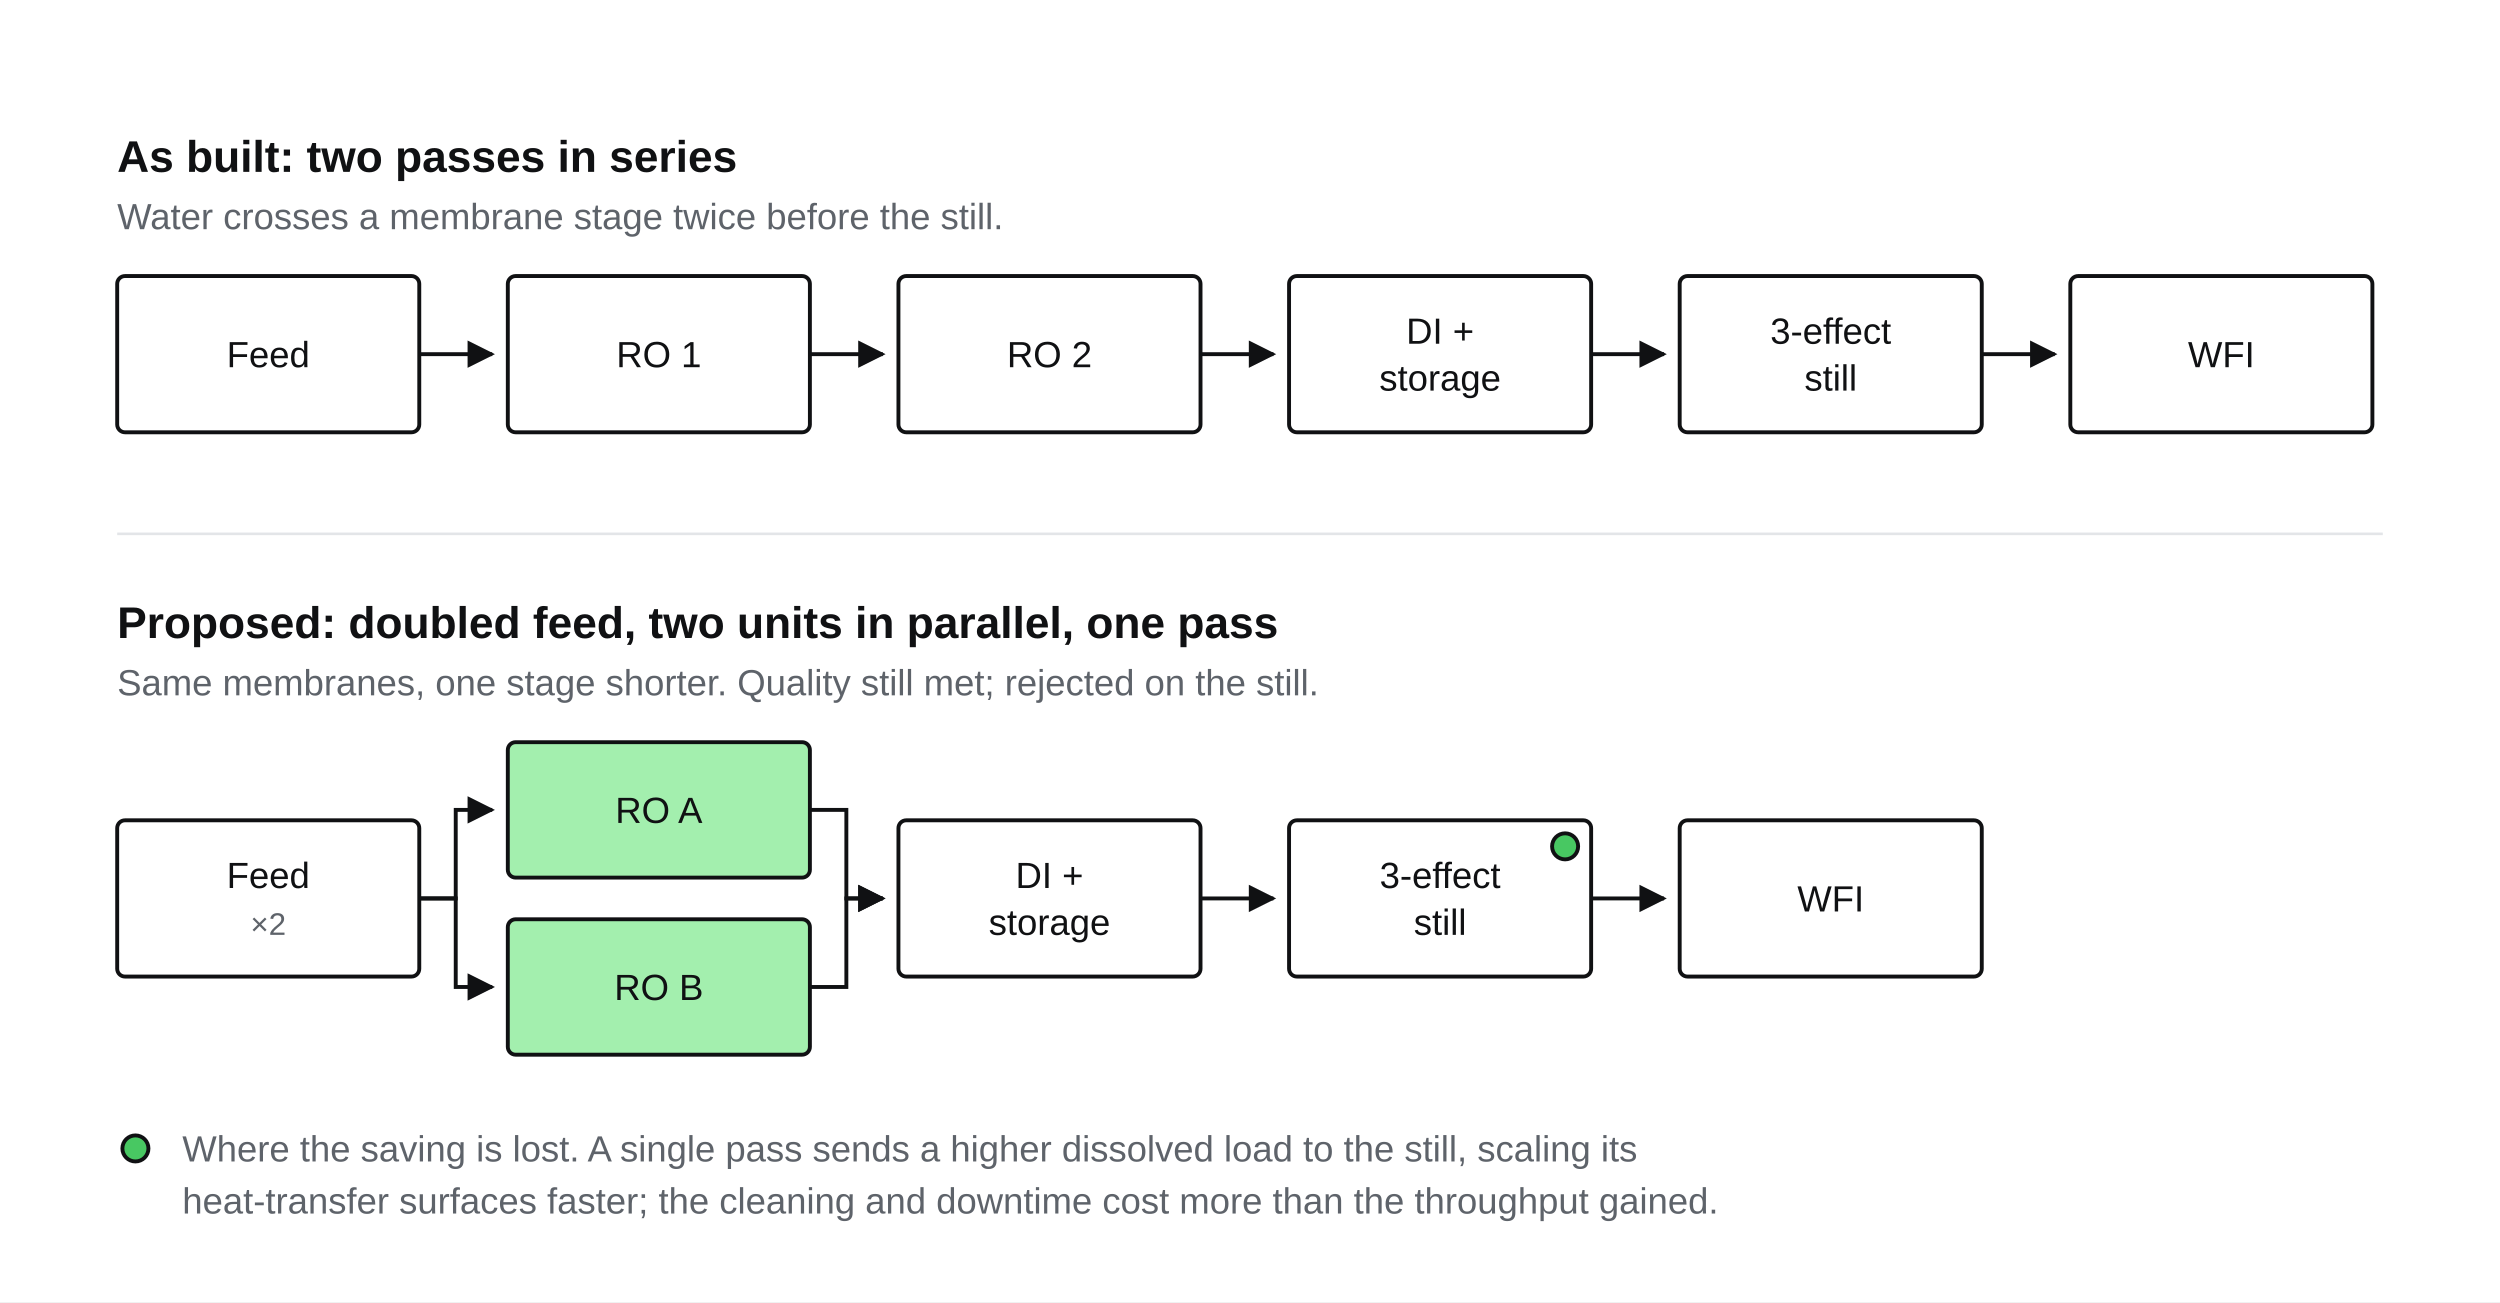
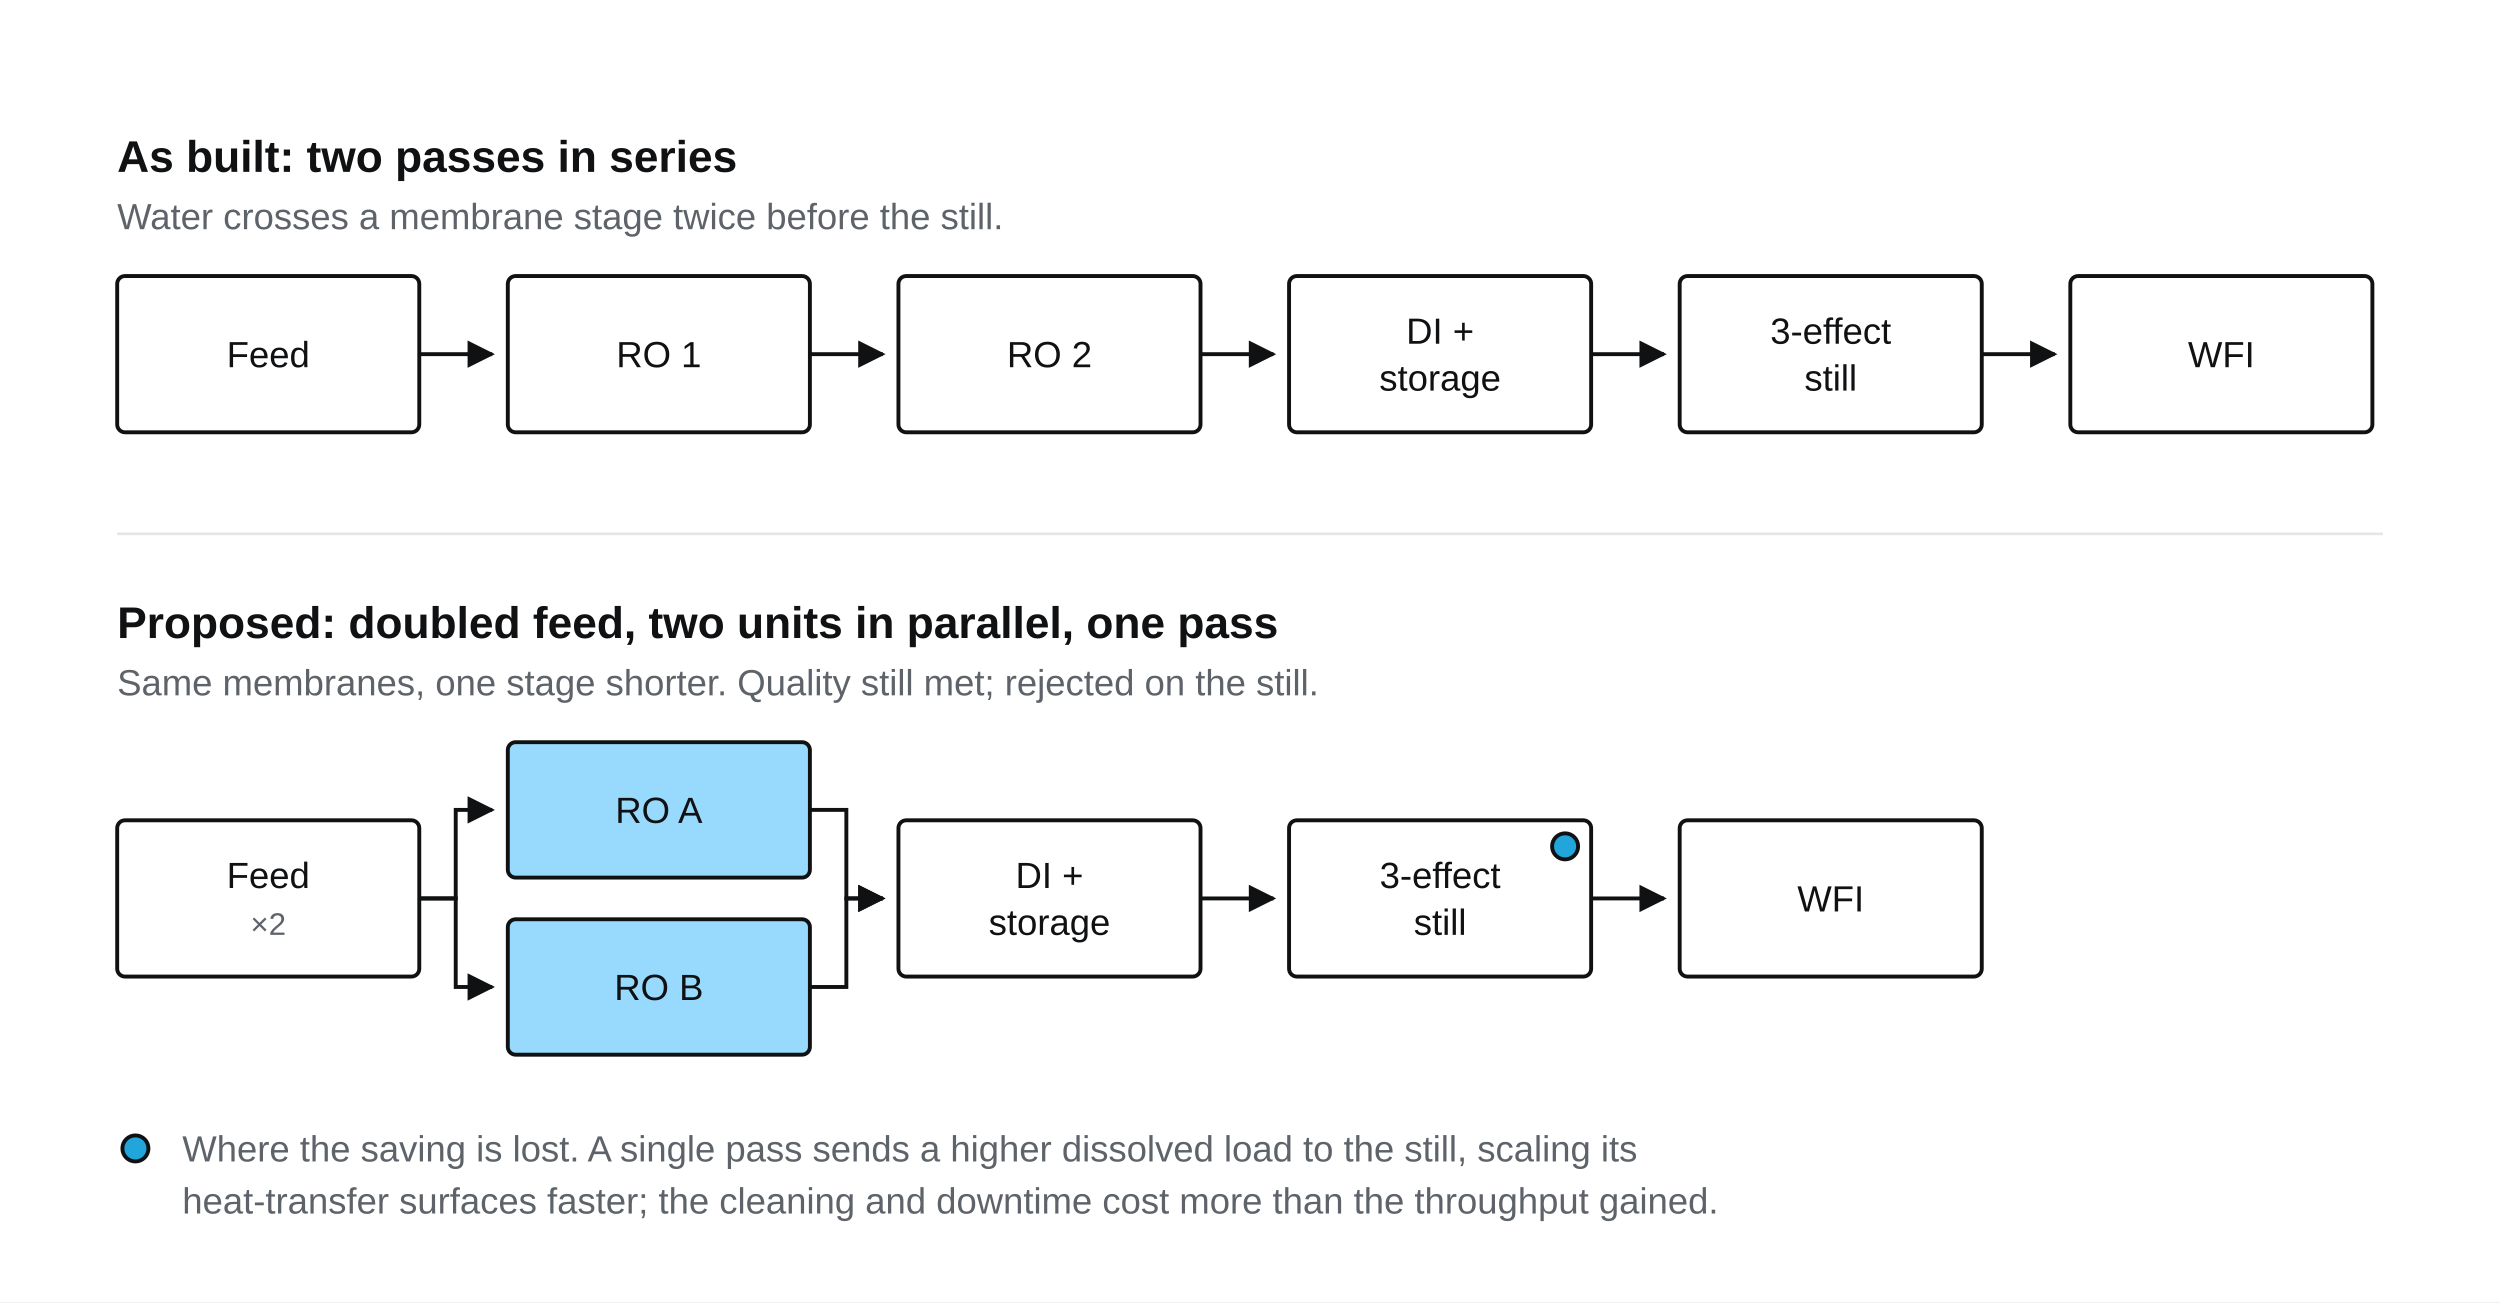
<svg xmlns="http://www.w3.org/2000/svg" width="960" height="500" viewBox="0 0 960 500" role="img" aria-label="Two reverse-osmosis arrangements: the installed series train with two passes, and the proposed parallel arrangement with a doubled feed and a single pass.">
  <defs>
    <marker id="wfi-arrow" viewBox="0 0 10 10" refX="9" refY="5" markerWidth="7" markerHeight="7" orient="auto-start-reverse">
      <path d="M 0 0 L 10 5 L 0 10 z" fill="#101113" />
    </marker>
  </defs>
  <rect width="960" height="500" fill="#FFFFFF" />
  <g font-family="Switzer, 'Helvetica Neue', Arial, sans-serif">
    <text x="45" y="66" font-size="17" font-weight="600" fill="#101113">As built: two passes in series</text>
    <text x="45" y="88" font-size="14" fill="#5E636A">Water crosses a membrane stage twice before the still.</text>
    <g stroke="#101113" stroke-width="1.5" fill="#FFFFFF">
      <rect x="45" y="106" width="116" height="60" rx="3" />
      <rect x="195" y="106" width="116" height="60" rx="3" />
      <rect x="345" y="106" width="116" height="60" rx="3" />
      <rect x="495" y="106" width="116" height="60" rx="3" />
      <rect x="645" y="106" width="116" height="60" rx="3" />
      <rect x="795" y="106" width="116" height="60" rx="3" />
    </g>
    <g font-size="14" fill="#101113" text-anchor="middle">
      <text x="103" y="141">Feed</text>
      <text x="253" y="141">RO 1</text>
      <text x="403" y="141">RO 2</text>
      <text x="553" y="132">DI +</text>
      <text x="553" y="150">storage</text>
      <text x="703" y="132">3-effect</text>
      <text x="703" y="150">still</text>
      <text x="853" y="141">WFI</text>
    </g>
    <g stroke="#101113" stroke-width="1.5" marker-end="url(#wfi-arrow)">
      <line x1="161" y1="136" x2="189" y2="136" />
      <line x1="311" y1="136" x2="339" y2="136" />
      <line x1="461" y1="136" x2="489" y2="136" />
      <line x1="611" y1="136" x2="639" y2="136" />
      <line x1="761" y1="136" x2="789" y2="136" />
    </g>
    <line x1="45" y1="205" x2="915" y2="205" stroke="#E3E5E8" stroke-width="1" />
    <text x="45" y="245" font-size="17" font-weight="600" fill="#101113">Proposed: doubled feed, two units in parallel, one pass</text>
    <text x="45" y="267" font-size="14" fill="#5E636A">Same membranes, one stage shorter. Quality still met; rejected on the still.</text>
    <g stroke="#101113" stroke-width="1.5" fill="#FFFFFF">
      <rect x="45" y="315" width="116" height="60" rx="3" />
      <rect x="345" y="315" width="116" height="60" rx="3" />
      <rect x="495" y="315" width="116" height="60" rx="3" />
      <rect x="645" y="315" width="116" height="60" rx="3" />
    </g>
-     <g stroke="#101113" stroke-width="1.5" fill="#A3EFAE">
+     <g stroke="#101113" stroke-width="1.5" fill="#97DAFD">
      <rect x="195" y="285" width="116" height="52" rx="3" />
      <rect x="195" y="353" width="116" height="52" rx="3" />
    </g>
    <g font-size="14" fill="#101113" text-anchor="middle">
      <text x="103" y="341">Feed</text>
      <text x="103" y="359" font-size="12" fill="#5E636A">×2</text>
      <text x="253" y="316">RO A</text>
      <text x="253" y="384">RO B</text>
      <text x="403" y="341">DI +</text>
      <text x="403" y="359">storage</text>
      <text x="553" y="341">3-effect</text>
      <text x="553" y="359">still</text>
      <text x="703" y="350">WFI</text>
    </g>
    <g stroke="#101113" stroke-width="1.5" fill="none" marker-end="url(#wfi-arrow)">
      <path d="M 161 345 L 175 345 L 175 311 L 189 311" />
      <path d="M 161 345 L 175 345 L 175 379 L 189 379" />
      <path d="M 311 311 L 325 311 L 325 345 L 339 345" />
      <path d="M 311 379 L 325 379 L 325 345 L 339 345" />
      <line x1="461" y1="345" x2="489" y2="345" />
      <line x1="611" y1="345" x2="639" y2="345" />
    </g>
-     <circle cx="601" cy="325" r="5" fill="#48C862" stroke="#101113" stroke-width="1.5" />
-     <circle cx="52" cy="441" r="5" fill="#48C862" stroke="#101113" stroke-width="1.5" />
+     <circle cx="601" cy="325" r="5" fill="#21A5DB" stroke="#101113" stroke-width="1.5" />
+     <circle cx="52" cy="441" r="5" fill="#21A5DB" stroke="#101113" stroke-width="1.5" />
    <text x="70" y="446" font-size="14" fill="#5E636A">Where the saving is lost. A single pass sends a higher dissolved load to the still, scaling its</text>
    <text x="70" y="466" font-size="14" fill="#5E636A">heat-transfer surfaces faster; the cleaning and downtime cost more than the throughput gained.</text>
  </g>
</svg>
